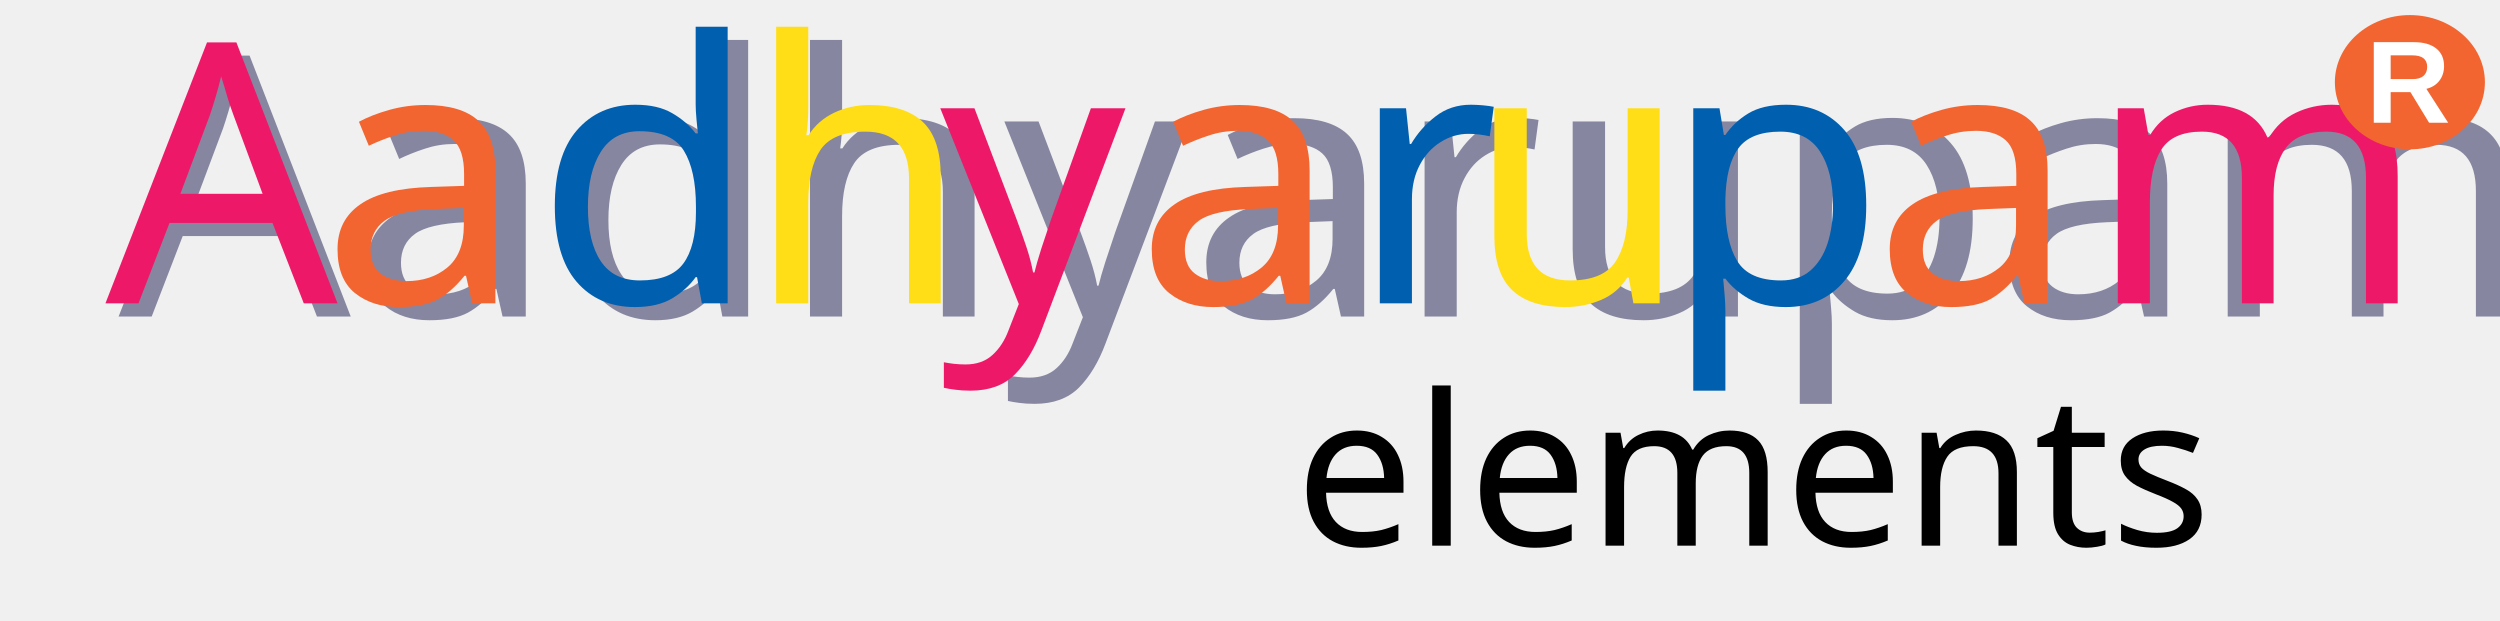
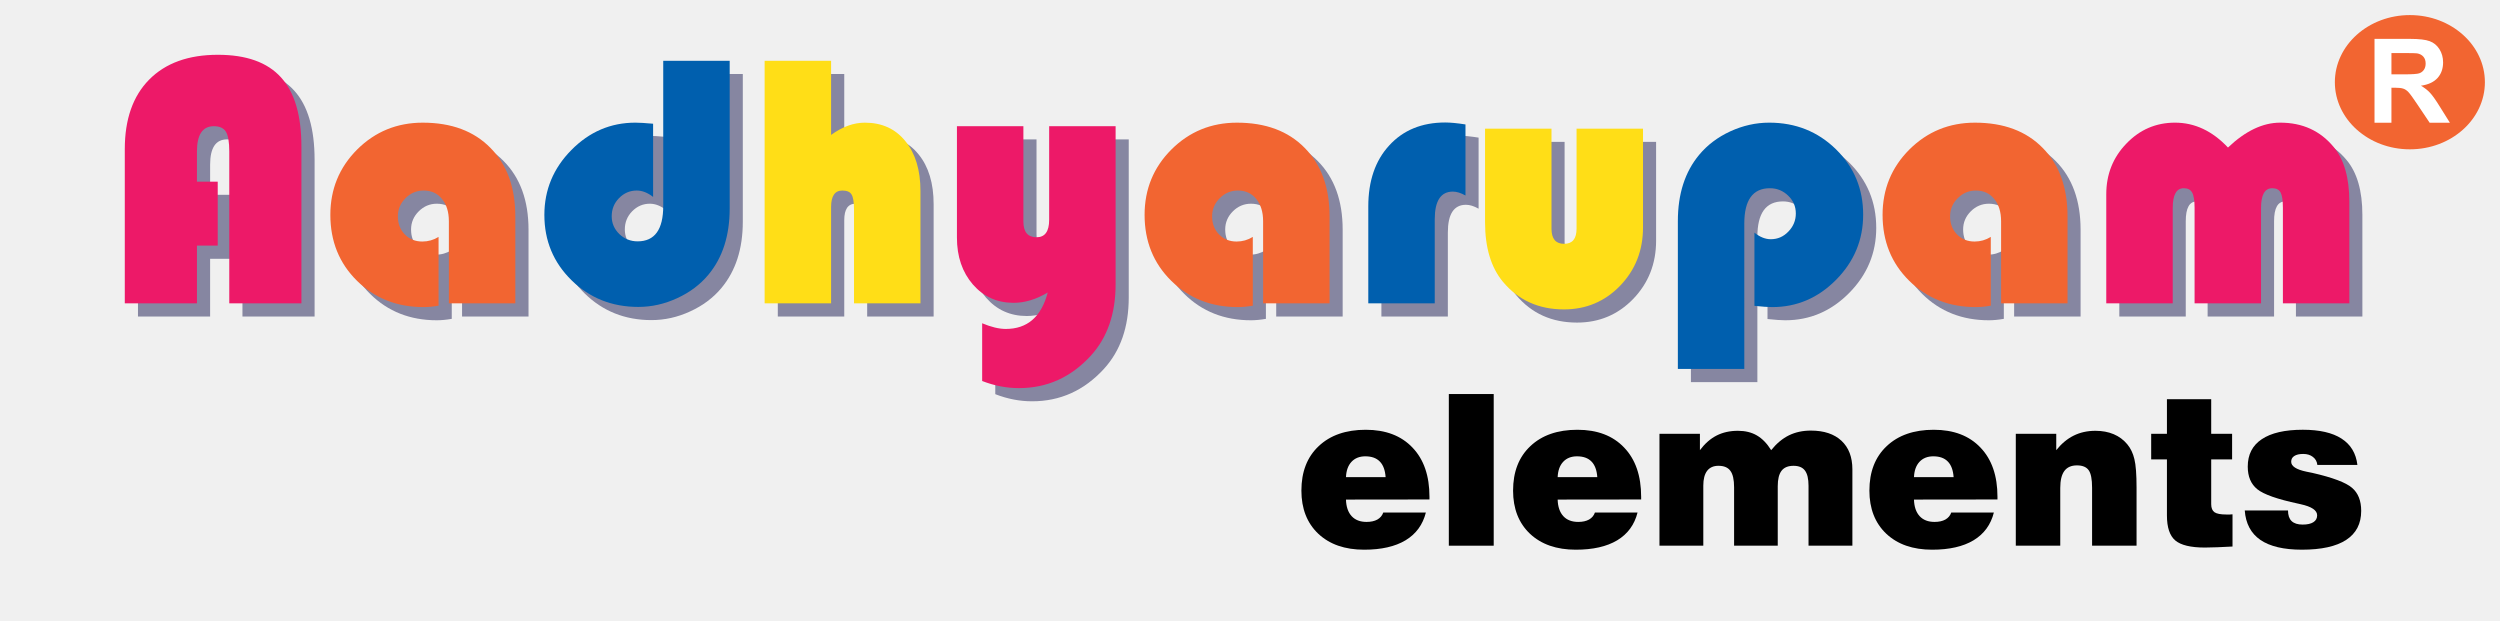
<svg xmlns="http://www.w3.org/2000/svg" id="Layer_1" data-name="Layer 1" viewBox="0 0 284.56 70.62" version="1.1">
  <defs id="defs4">
    <style id="style2">
      .cls-1 {
        opacity: 0.5;
      }

      .cls-2, .cls-3 {
        font-size: 41.42px;
        font-family: Bauhaus93, "Bauhaus 93";
      }

      .cls-2 {
        fill: #1b1c51;
      }

      .cls-3 {
        fill: #ed1968;
      }

      .cls-4, .cls-9 {
        fill: #f26531;
      }

      .cls-5 {
        fill: #005fae;
      }

      .cls-6, .cls-8 {
        fill: #ffde17;
      }

      .cls-6 {
        letter-spacing: 0em;
      }

      .cls-7 {
        letter-spacing: 0em;
      }

      .cls-9 {
        font-size: 20.71px;
        font-family: VladimirScript, Vladimir Script;
      }

      .cls-10 {
        font-size: 10.36px;
        fill: #fff;
        font-family: Calibri-Bold, Calibri;
        font-weight: 700;
      }
    </style>
  </defs>
  <g id="g42">
    <g id="g32" transform="translate(12)">
      <g class="cls-1" id="g8">
-         <text class="cls-2" transform="translate(1.5,36.03)" id="text6">Aadhyarupam</text>
+         <g aria-label="Aadhyarupam" transform="translate(1.5,36.03)" id="text6" style="font-size:41.42px;font-family:Bauhaus93, 'Bauhaus 93';fill:#1b1c51" class="cls-2">
+           <path d="m 12.782,-13.854 v 7.281 h -2.366 V 0 H 2.204 v -17.555 q 0,-5.097 2.771,-7.908 2.791,-2.831 7.827,-2.831 4.854,0 7.18,2.569 2.326,2.548 2.326,7.888 V 0 h -8.211 v -17.292 q 0,-1.618 -0.384,-2.245 -0.384,-0.627 -1.375,-0.627 -1.921,0 -1.921,2.872 v 3.438 z" style="font-size:41.42px;font-family:Bauhaus93, 'Bauhaus 93';fill:#1b1c51" id="path1029" />
+           <path d="m 37.921,-7.564 v 7.827 q -0.93,0.162 -1.699,0.162 -4.551,0 -7.584,-2.993 -3.034,-2.993 -3.034,-7.503 0,-4.389 3.054,-7.443 3.074,-3.054 7.463,-3.054 4.894,0 7.706,2.872 2.831,2.852 2.831,7.807 V 0 h -7.564 v -9.344 q 0,-1.598 -0.789,-2.548 -0.769,-0.951 -2.083,-0.951 -1.193,0 -2.063,0.87 -0.87,0.87 -0.87,2.063 0,1.254 0.789,2.063 0.789,0.809 2.002,0.809 0.991,0 1.84,-0.526 z" style="font-size:41.42px;font-family:Bauhaus93, 'Bauhaus 93';fill:#1b1c51" id="path1031" />
+           <path d="m 63.485,-27.607 h 7.564 v 16.807 q 0,4.631 -2.427,7.544 -1.395,1.679 -3.56,2.67 -2.144,0.991 -4.409,0.991 -4.51,0 -7.604,-3.034 -3.094,-3.034 -3.094,-7.443 0,-4.267 3.074,-7.382 3.074,-3.115 7.281,-3.115 0.667,0 2.022,0.121 v 8.333 q -0.93,-0.728 -1.861,-0.728 -1.173,0 -2.022,0.87 -0.829,0.849 -0.829,2.063 0,1.173 0.87,2.022 0.87,0.829 2.083,0.829 2.912,0 2.912,-4.025 z" style="font-size:41.42px;font-family:Bauhaus93, 'Bauhaus 93';fill:#1b1c51" id="path1033" />
+           <path d="m 82.597,-27.607 v 8.434 q 1.921,-1.395 3.843,-1.395 2.912,0 4.611,2.103 1.719,2.103 1.719,5.683 V 0 H 85.206 v -10.658 q 0,-1.294 -0.283,-1.739 -0.263,-0.445 -1.052,-0.445 -1.274,0 -1.274,1.881 V 0 h -7.564 v -27.607 z" style="font-size:41.42px;font-family:Bauhaus93, 'Bauhaus 93';fill:#1b1c51" id="path1035" />
+           <path d="M 99.788,8.838 V 2.265 q 1.537,0.647 2.69,0.647 3.681,0 4.773,-4.146 -1.982,1.173 -3.883,1.173 -2.811,0 -4.631,-2.083 -1.82,-2.103 -1.82,-5.339 V -20.164 h 7.564 v 10.84 q 0,1.8 1.497,1.8 1.436,0 1.436,-1.982 v -10.658 h 7.564 v 18 q 0,5.036 -2.831,8.13 -3.378,3.681 -8.171,3.681 -2.103,0 -4.186,-0.809 z" style="font-size:41.42px;font-family:Bauhaus93, 'Bauhaus 93';fill:#1b1c51" id="path1037" />
+           <path d="m 130.59,-7.564 v 7.827 q -0.93,0.162 -1.699,0.162 -4.551,0 -7.584,-2.993 -3.034,-2.993 -3.034,-7.503 0,-4.389 3.054,-7.443 3.074,-3.054 7.463,-3.054 4.894,0 7.706,2.872 2.831,2.852 2.831,7.807 V 0 h -7.564 v -9.344 q 0,-1.598 -0.789,-2.548 -0.769,-0.951 -2.083,-0.951 -1.193,0 -2.063,0.87 -0.87,0.87 -0.87,2.063 0,1.254 0.789,2.063 0.789,0.809 2.002,0.809 0.991,0 1.84,-0.526 z" style="font-size:41.42px;font-family:Bauhaus93, 'Bauhaus 93';fill:#1b1c51" id="path1039" />
+           <path d="m 154.799,-20.366 v 8.09 q -0.789,-0.445 -1.436,-0.445 -2.063,0 -2.063,3.155 V 0 h -7.564 v -11.022 q 0,-4.369 2.386,-6.957 2.386,-2.609 6.371,-2.609 0.89,0 2.306,0.222 z" style="font-size:41.42px;font-family:Bauhaus93, 'Bauhaus 93';fill:#1b1c51" id="path1041" />
+           <path d="m 157.024,-19.881 h 7.564 v 11.386 q 0,1.719 1.436,1.719 1.416,0 1.416,-1.719 V -19.881 h 7.564 v 11.245 q 0,3.924 -2.609,6.634 -2.609,2.69 -6.391,2.69 -4.308,0 -6.937,-3.135 -2.043,-2.447 -2.043,-6.795 z" style="font-size:41.42px;font-family:Bauhaus93, 'Bauhaus 93';fill:#1b1c51" id="path1043" />
+           <path d="m 186.532,7.463 h -7.564 V -9.364 q 0,-4.631 2.427,-7.544 1.395,-1.679 3.539,-2.67 2.164,-0.991 4.429,-0.991 4.51,0 7.604,3.034 3.094,3.034 3.094,7.443 0,4.288 -3.074,7.402 -3.074,3.115 -7.281,3.115 -0.688,0 -2.022,-0.142 V -8.049 q 0.93,0.748 1.861,0.748 1.173,0 2.002,-0.87 0.849,-0.87 0.849,-2.063 0,-1.193 -0.87,-2.022 -0.87,-0.849 -2.083,-0.849 -2.912,0 -2.912,4.025 z" style="font-size:41.42px;font-family:Bauhaus93, 'Bauhaus 93';fill:#1b1c51" id="path1045" />
+           <path d="m 214.583,-7.564 v 7.827 q -0.93,0.162 -1.699,0.162 -4.551,0 -7.584,-2.993 -3.034,-2.993 -3.034,-7.503 0,-4.389 3.054,-7.443 3.074,-3.054 7.463,-3.054 4.894,0 7.706,2.872 2.831,2.852 2.831,7.807 V 0 h -7.564 v -9.344 q 0,-1.598 -0.789,-2.548 -0.769,-0.951 -2.083,-0.951 -1.193,0 -2.063,0.87 -0.87,0.87 -0.87,2.063 0,1.254 0.789,2.063 0.789,0.809 2.002,0.809 0.991,0 1.84,-0.526 z" style="font-size:41.42px;font-family:Bauhaus93, 'Bauhaus 93';fill:#1b1c51" id="path1047" />
+           <path d="m 255.396,0 h -7.564 v -10.881 q 0,-1.254 -0.263,-1.739 -0.263,-0.485 -0.951,-0.485 -1.274,0 -1.274,2.245 V 0 h -7.564 v -10.881 q 0,-1.254 -0.283,-1.739 -0.263,-0.485 -0.951,-0.485 -1.254,0 -1.254,2.245 V 0 h -7.564 v -12.418 q 0,-3.398 2.285,-5.764 2.285,-2.387 5.542,-2.387 3.357,0 6.027,2.831 2.973,-2.831 5.946,-2.831 3.782,0 6.067,2.751 1.8,2.144 1.8,6.249 z" style="font-size:41.42px;font-family:Bauhaus93, 'Bauhaus 93';fill:#1b1c51" id="path1049" />
+         </g>
      </g>
-       <text class="cls-3" transform="translate(0,34.53)" id="text30">A<tspan class="cls-4" x="24.51" y="0" id="tspan10">a</tspan>
-         <tspan class="cls-5" x="48.87" y="0" id="tspan12">d</tspan>
-         <tspan class="cls-6" x="72.83" y="0" id="tspan14">h</tspan>
-         <tspan class="cls-7" x="94.98" y="0" id="tspan16">y</tspan>
-         <tspan class="cls-4" x="117.19" y="0" id="tspan18">a</tspan>
-         <tspan class="cls-5" x="141.54" y="0" id="tspan20">r</tspan>
-         <tspan class="cls-8" x="154.83" y="0" id="tspan22">u</tspan>
-         <tspan class="cls-5" x="177.22" y="0" id="tspan24">p</tspan>
-         <tspan class="cls-4" x="201.19" y="0" id="tspan26">a</tspan>
-         <tspan x="225.54" y="0" id="tspan28">m</tspan>
-       </text>
+       <g aria-label="Aadhyarupam" transform="translate(0,34.53)" id="text30" style="font-size:41.42px;font-family:Bauhaus93, 'Bauhaus 93';fill:#ed1968" class="cls-3">
+         <path d="m 12.782,-13.854 v 7.281 h -2.366 V 0 H 2.204 v -17.555 q 0,-5.097 2.771,-7.908 2.791,-2.831 7.827,-2.831 4.854,0 7.18,2.569 2.326,2.548 2.326,7.888 V 0 h -8.211 v -17.292 q 0,-1.618 -0.384,-2.245 -0.384,-0.627 -1.375,-0.627 -1.921,0 -1.921,2.872 v 3.438 z" style="font-size:41.42px;font-family:Bauhaus93, 'Bauhaus 93';fill:#ed1968" id="path1052" />
+         <path d="m 37.919,-7.564 v 7.827 q -0.93,0.162 -1.699,0.162 -4.551,0 -7.584,-2.993 -3.034,-2.993 -3.034,-7.503 0,-4.389 3.054,-7.443 3.074,-3.054 7.463,-3.054 4.894,0 7.706,2.872 2.831,2.852 2.831,7.807 V 0 h -7.564 v -9.344 q 0,-1.598 -0.789,-2.548 -0.769,-0.951 -2.083,-0.951 -1.193,0 -2.063,0.87 -0.87,0.87 -0.87,2.063 0,1.254 0.789,2.063 0.789,0.809 2.002,0.809 0.991,0 1.84,-0.526 z" style="fill:#f26531" id="path1054" />
+         <path d="m 63.492,-27.607 h 7.564 v 16.807 q 0,4.631 -2.427,7.544 -1.395,1.679 -3.56,2.67 -2.144,0.991 -4.409,0.991 -4.51,0 -7.604,-3.034 -3.094,-3.034 -3.094,-7.443 0,-4.267 3.074,-7.382 3.074,-3.115 7.281,-3.115 0.667,0 2.022,0.121 v 8.333 q -0.93,-0.728 -1.861,-0.728 -1.173,0 -2.022,0.87 -0.829,0.849 -0.829,2.063 0,1.173 0.87,2.022 0.87,0.829 2.083,0.829 2.912,0 2.912,-4.025 z" style="fill:#005fae" id="path1056" />
+         <path d="m 82.598,-27.607 v 8.434 q 1.921,-1.395 3.843,-1.395 2.912,0 4.611,2.103 1.719,2.103 1.719,5.683 V 0 h -7.564 v -10.658 q 0,-1.294 -0.283,-1.739 -0.263,-0.445 -1.052,-0.445 -1.274,0 -1.274,1.881 V 0 h -7.564 v -27.607 z" style="letter-spacing:0em;fill:#ffde17" id="path1058" />
+         <path d="M 99.793,8.838 V 2.265 q 1.537,0.647 2.69,0.647 3.681,0 4.773,-4.146 -1.982,1.173 -3.883,1.173 -2.811,0 -4.631,-2.083 -1.82,-2.103 -1.82,-5.339 V -20.164 h 7.564 v 10.84 q 0,1.8 1.497,1.8 1.436,0 1.436,-1.982 v -10.658 h 7.564 v 18 q 0,5.036 -2.831,8.13 -3.378,3.681 -8.171,3.681 -2.103,0 -4.186,-0.809 z" style="letter-spacing:0em" id="path1060" />
+         <path d="m 130.599,-7.564 v 7.827 q -0.93,0.162 -1.699,0.162 -4.551,0 -7.584,-2.993 -3.034,-2.993 -3.034,-7.503 0,-4.389 3.054,-7.443 3.074,-3.054 7.463,-3.054 4.894,0 7.706,2.872 2.831,2.852 2.831,7.807 V 0 h -7.564 v -9.344 q 0,-1.598 -0.789,-2.548 -0.769,-0.951 -2.083,-0.951 -1.193,0 -2.063,0.87 -0.87,0.87 -0.87,2.063 0,1.254 0.789,2.063 0.789,0.809 2.002,0.809 0.991,0 1.84,-0.526 z" style="fill:#f26531" id="path1062" />
+         <path d="m 154.807,-20.366 v 8.09 q -0.789,-0.445 -1.436,-0.445 -2.063,0 -2.063,3.155 V 0 h -7.564 v -11.022 q 0,-4.369 2.386,-6.957 2.386,-2.609 6.371,-2.609 0.89,0 2.306,0.222 z" style="fill:#005fae" id="path1064" />
+         <path d="m 157.034,-19.881 h 7.564 v 11.386 q 0,1.719 1.436,1.719 1.416,0 1.416,-1.719 V -19.881 h 7.564 v 11.245 q 0,3.924 -2.609,6.634 -2.609,2.69 -6.391,2.69 -4.308,0 -6.937,-3.135 -2.043,-2.447 -2.043,-6.795 z" style="fill:#ffde17" id="path1066" />
+         <path d="m 186.544,7.463 h -7.564 V -9.364 q 0,-4.631 2.427,-7.544 1.395,-1.679 3.539,-2.67 2.164,-0.991 4.429,-0.991 4.51,0 7.604,3.034 3.094,3.034 3.094,7.443 0,4.288 -3.074,7.402 -3.074,3.115 -7.281,3.115 -0.688,0 -2.022,-0.142 V -8.049 q 0.93,0.748 1.861,0.748 1.173,0 2.002,-0.87 0.849,-0.87 0.849,-2.063 0,-1.193 -0.87,-2.022 -0.87,-0.849 -2.083,-0.849 -2.912,0 -2.912,4.025 z" style="fill:#005fae" id="path1068" />
+         <path d="m 214.599,-7.564 v 7.827 q -0.93,0.162 -1.699,0.162 -4.551,0 -7.584,-2.993 -3.034,-2.993 -3.034,-7.503 0,-4.389 3.054,-7.443 3.074,-3.054 7.463,-3.054 4.894,0 7.706,2.872 2.831,2.852 2.831,7.807 V 0 h -7.564 v -9.344 q 0,-1.598 -0.789,-2.548 -0.769,-0.951 -2.083,-0.951 -1.193,0 -2.063,0.87 -0.87,0.87 -0.87,2.063 0,1.254 0.789,2.063 0.789,0.809 2.002,0.809 0.991,0 1.84,-0.526 z" style="fill:#f26531" id="path1070" />
+         <path d="m 255.412,0 h -7.564 v -10.881 q 0,-1.254 -0.263,-1.739 -0.263,-0.485 -0.951,-0.485 -1.274,0 -1.274,2.245 V 0 h -7.564 v -10.881 q 0,-1.254 -0.283,-1.739 -0.263,-0.485 -0.951,-0.485 -1.254,0 -1.254,2.245 V 0 h -7.564 v -12.418 q 0,-3.398 2.285,-5.764 2.285,-2.387 5.542,-2.387 3.357,0 6.027,2.831 2.973,-2.831 5.946,-2.831 3.782,0 6.067,2.751 1.8,2.144 1.8,6.249 z" id="path1072" />
+       </g>
    </g>
    <g id="g40" transform="translate(4.083565,-4.513414)">
-       <ellipse class="cls-4" cx="270.219" cy="13.87" rx="8.539" ry="7.64" id="ellipse36" style="stroke-width:0.864" />
-       <text xml:space="preserve" style="font-style:normal;font-weight:normal;font-size:13.333px;line-height:1.25;font-family:sans-serif;fill:#ffffff;fill-opacity:1;stroke:none" x="265.217" y="18.484" id="text51">
-         <tspan id="tspan49" x="265.217" y="18.484" style="font-style:normal;font-variant:normal;font-weight:bold;font-stretch:normal;font-size:13.333px;font-family:Arial;-inkscape-font-specification:'Arial Bold';fill:#ffffff">R</tspan>
-       </text>
+       <path id="ellipse36" style="fill:#f26531;stroke-width:0.864" d="m 278.757,13.87 a 8.539,7.64 0 0 1 -8.539,7.64 8.539,7.64 0 0 1 -8.539,-7.64 8.539,7.64 0 0 1 8.539,-7.64 8.539,7.64 0 0 1 8.539,7.64 z" class="cls-4" />
+       <g aria-label="R" id="text51" style="font-style:normal;font-weight:normal;font-size:13.333px;line-height:1.25;font-family:sans-serif;fill:#ffffff;fill-opacity:1;stroke:none">
+         <path d="M 266.193,18.484 V 8.939 h 4.056 q 1.53,0 2.22,0.26 0.697,0.254 1.113,0.911 0.417,0.658 0.417,1.504 0,1.074 -0.632,1.777 -0.632,0.697 -1.888,0.879 0.625,0.365 1.029,0.801 0.41,0.436 1.1,1.549 l 1.165,1.862 h -2.305 l -1.393,-2.077 q -0.742,-1.113 -1.016,-1.4 -0.273,-0.293 -0.579,-0.397 -0.306,-0.111 -0.97,-0.111 h -0.391 v 3.984 z m 1.927,-5.508 h 1.426 q 1.387,0 1.732,-0.117 0.345,-0.117 0.54,-0.404 0.195,-0.286 0.195,-0.716 0,-0.482 -0.26,-0.775 -0.254,-0.299 -0.723,-0.378 -0.234,-0.033 -1.406,-0.033 h -1.504 z" style="font-style:normal;font-variant:normal;font-weight:bold;font-stretch:normal;font-size:13.333px;font-family:Arial;-inkscape-font-specification:'Arial Bold';fill:#ffffff" id="path1026" />
+       </g>
    </g>
-     <text xml:space="preserve" style="font-style:normal;font-weight:normal;font-size:24px;line-height:1.25;font-family:sans-serif;fill:#000000;fill-opacity:1;stroke:none" x="147.438" y="62.113" id="text55">
-       <tspan id="tspan53" x="147.438" y="62.113" style="font-style:normal;font-variant:normal;font-weight:normal;font-stretch:normal;font-size:24px;font-family:'Swis721 Blk BT';-inkscape-font-specification:'Swis721 Blk BT'">elements</tspan>
-     </text>
+     <g aria-label="elements" id="text55" style="font-style:normal;font-weight:normal;font-size:24px;line-height:1.25;font-family:sans-serif;fill:#000000;fill-opacity:1;stroke:none">
+       <path d="m 153.204,54.308 h 4.512 q -0.082,-1.184 -0.656,-1.77 -0.574,-0.598 -1.652,-0.598 -0.996,0 -1.582,0.633 -0.574,0.621 -0.621,1.734 z m 4.242,4.031 h 4.852 q -0.527,2.086 -2.32,3.164 -1.781,1.066 -4.711,1.066 -3.281,0 -5.215,-1.816 -1.922,-1.828 -1.922,-4.91 0,-3.211 1.969,-5.062 1.969,-1.863 5.355,-1.863 3.398,0 5.32,2.027 1.934,2.016 1.934,5.602 v 0.305 l -9.504,0.012 q 0.035,1.219 0.645,1.887 0.609,0.656 1.699,0.656 0.738,0 1.23,-0.27 0.492,-0.281 0.668,-0.797 z" style="font-style:normal;font-variant:normal;font-weight:normal;font-stretch:normal;font-size:24px;font-family:'Swis721 Blk BT';-inkscape-font-specification:'Swis721 Blk BT'" id="path1008" />
+       <path d="M 164.911,62.113 V 44.851 h 5.109 v 17.262 z" style="font-style:normal;font-variant:normal;font-weight:normal;font-stretch:normal;font-size:24px;font-family:'Swis721 Blk BT';-inkscape-font-specification:'Swis721 Blk BT'" id="path1010" />
+       <path d="m 177.298,54.308 h 4.512 q -0.082,-1.184 -0.656,-1.77 -0.574,-0.598 -1.652,-0.598 -0.996,0 -1.582,0.633 -0.574,0.621 -0.621,1.734 z m 4.242,4.031 h 4.852 q -0.527,2.086 -2.32,3.164 -1.781,1.066 -4.711,1.066 -3.281,0 -5.215,-1.816 -1.922,-1.828 -1.922,-4.91 0,-3.211 1.969,-5.062 1.969,-1.863 5.355,-1.863 3.398,0 5.32,2.027 1.934,2.016 1.934,5.602 v 0.305 l -9.504,0.012 q 0.035,1.219 0.645,1.887 0.609,0.656 1.699,0.656 0.738,0 1.23,-0.27 0.492,-0.281 0.668,-0.797 z" style="font-style:normal;font-variant:normal;font-weight:normal;font-stretch:normal;font-size:24px;font-family:'Swis721 Blk BT';-inkscape-font-specification:'Swis721 Blk BT'" id="path1012" />
+       <path d="M 188.887,62.113 V 49.375 h 4.605 v 1.863 q 0.844,-1.125 1.898,-1.664 1.055,-0.539 2.426,-0.539 1.254,0 2.156,0.527 0.914,0.527 1.629,1.676 0.926,-1.148 2.027,-1.688 1.102,-0.539 2.484,-0.539 2.25,0 3.492,1.16 1.242,1.16 1.242,3.258 v 8.684 h -4.992 v -6.82 q 0,-1.195 -0.41,-1.734 -0.398,-0.539 -1.301,-0.539 -0.926,0 -1.359,0.562 -0.434,0.562 -0.434,1.758 v 6.773 h -4.969 v -6.645 q 0,-1.312 -0.422,-1.875 -0.41,-0.574 -1.359,-0.574 -0.844,0 -1.289,0.574 -0.434,0.574 -0.434,1.676 v 6.844 z" style="font-style:normal;font-variant:normal;font-weight:normal;font-stretch:normal;font-size:24px;font-family:'Swis721 Blk BT';-inkscape-font-specification:'Swis721 Blk BT'" id="path1014" />
+       <path d="m 217.856,54.308 h 4.512 q -0.082,-1.184 -0.656,-1.77 -0.574,-0.598 -1.652,-0.598 -0.996,0 -1.582,0.633 -0.574,0.621 -0.621,1.734 z m 4.242,4.031 h 4.852 q -0.527,2.086 -2.32,3.164 -1.781,1.066 -4.711,1.066 -3.281,0 -5.215,-1.816 -1.922,-1.828 -1.922,-4.91 0,-3.211 1.969,-5.062 1.969,-1.863 5.355,-1.863 3.398,0 5.32,2.027 1.934,2.016 1.934,5.602 v 0.305 l -9.504,0.012 q 0.035,1.219 0.645,1.887 0.609,0.656 1.699,0.656 0.738,0 1.23,-0.27 0.492,-0.281 0.668,-0.797 z" style="font-style:normal;font-variant:normal;font-weight:normal;font-stretch:normal;font-size:24px;font-family:'Swis721 Blk BT';-inkscape-font-specification:'Swis721 Blk BT'" id="path1016" />
+       <path d="M 229.446,62.113 V 49.375 h 4.605 v 1.863 q 0.891,-1.113 1.98,-1.652 1.102,-0.551 2.484,-0.551 1.16,0 2.074,0.387 0.914,0.387 1.547,1.148 0.574,0.691 0.809,1.688 0.246,0.984 0.246,3.234 v 6.621 h -5.062 v -6.598 q 0,-1.453 -0.387,-1.992 -0.387,-0.551 -1.336,-0.551 -0.961,0 -1.43,0.633 -0.469,0.633 -0.469,1.934 v 6.574 z" style="font-style:normal;font-variant:normal;font-weight:normal;font-stretch:normal;font-size:24px;font-family:'Swis721 Blk BT';-inkscape-font-specification:'Swis721 Blk BT'" id="path1018" />
+       <path d="m 251.688,57.391 q 0,0.645 0.375,0.914 0.375,0.258 1.336,0.258 0.281,0 0.422,0 0.152,-0.012 0.293,-0.023 v 3.668 q -0.938,0.059 -1.711,0.082 -0.762,0.035 -1.43,0.035 -2.414,0 -3.375,-0.809 -0.949,-0.809 -0.949,-2.836 v -6.387 h -1.793 v -2.918 h 1.793 v -3.938 h 5.039 v 3.938 h 2.379 v 2.918 h -2.379 z" style="font-style:normal;font-variant:normal;font-weight:normal;font-stretch:normal;font-size:24px;font-family:'Swis721 Blk BT';-inkscape-font-specification:'Swis721 Blk BT'" id="path1020" />
+       <path d="m 255.508,58.105 h 4.922 q 0,0.809 0.41,1.207 0.422,0.398 1.254,0.398 0.797,0 1.219,-0.27 0.434,-0.27 0.434,-0.785 0,-0.855 -1.887,-1.266 -0.164,-0.035 -0.258,-0.059 -3.574,-0.762 -4.664,-1.641 -1.09,-0.879 -1.09,-2.578 0,-2.051 1.594,-3.117 1.605,-1.078 4.676,-1.078 2.848,0 4.406,1.008 1.57,1.008 1.805,3 h -4.559 q -0.059,-0.574 -0.504,-0.914 -0.434,-0.34 -1.102,-0.34 -0.668,0 -1.02,0.234 -0.352,0.223 -0.352,0.656 0,0.762 1.723,1.125 0.457,0.094 0.691,0.141 3.469,0.797 4.512,1.699 1.043,0.891 1.043,2.625 0,2.191 -1.711,3.305 -1.699,1.113 -5.039,1.113 -3.094,0 -4.723,-1.113 -1.617,-1.113 -1.781,-3.352 z" style="font-style:normal;font-variant:normal;font-weight:normal;font-stretch:normal;font-size:24px;font-family:'Swis721 Blk BT';-inkscape-font-specification:'Swis721 Blk BT'" id="path1022" />
+     </g>
  </g>
</svg>
